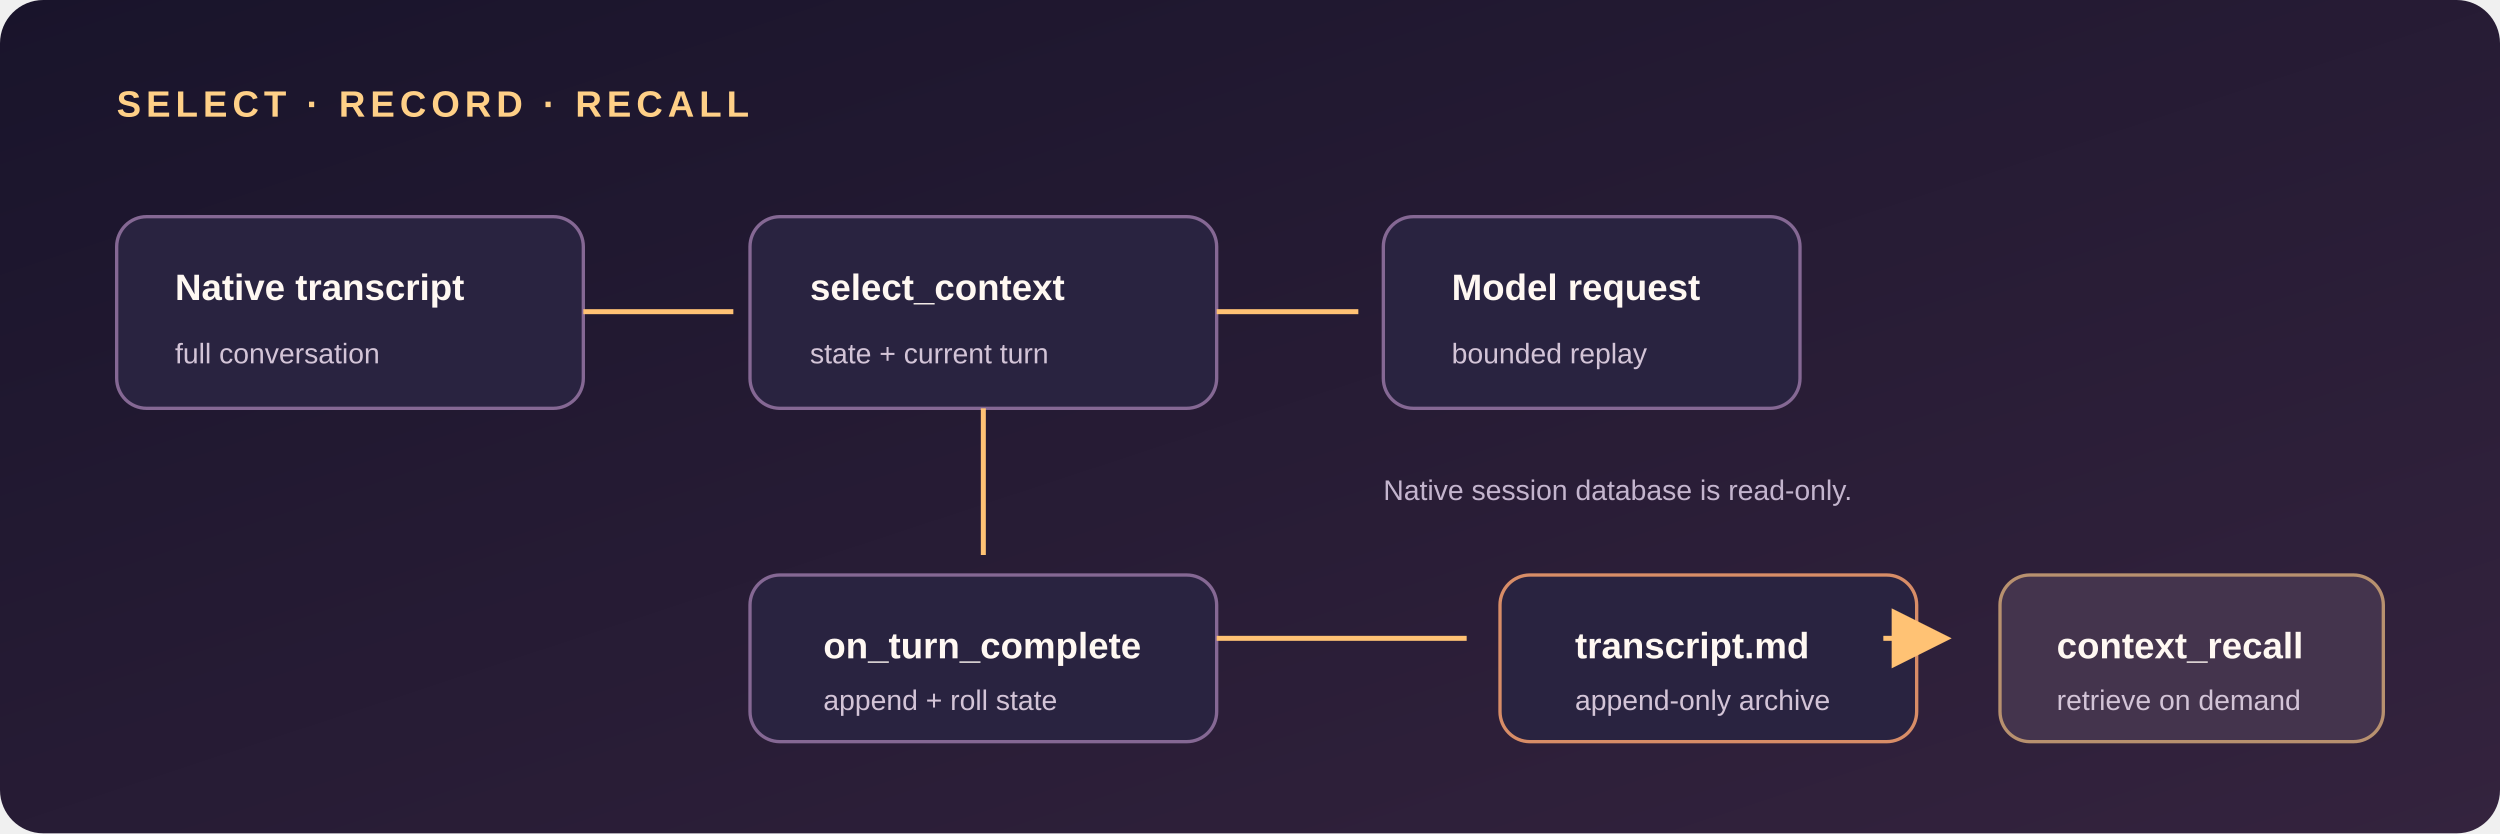
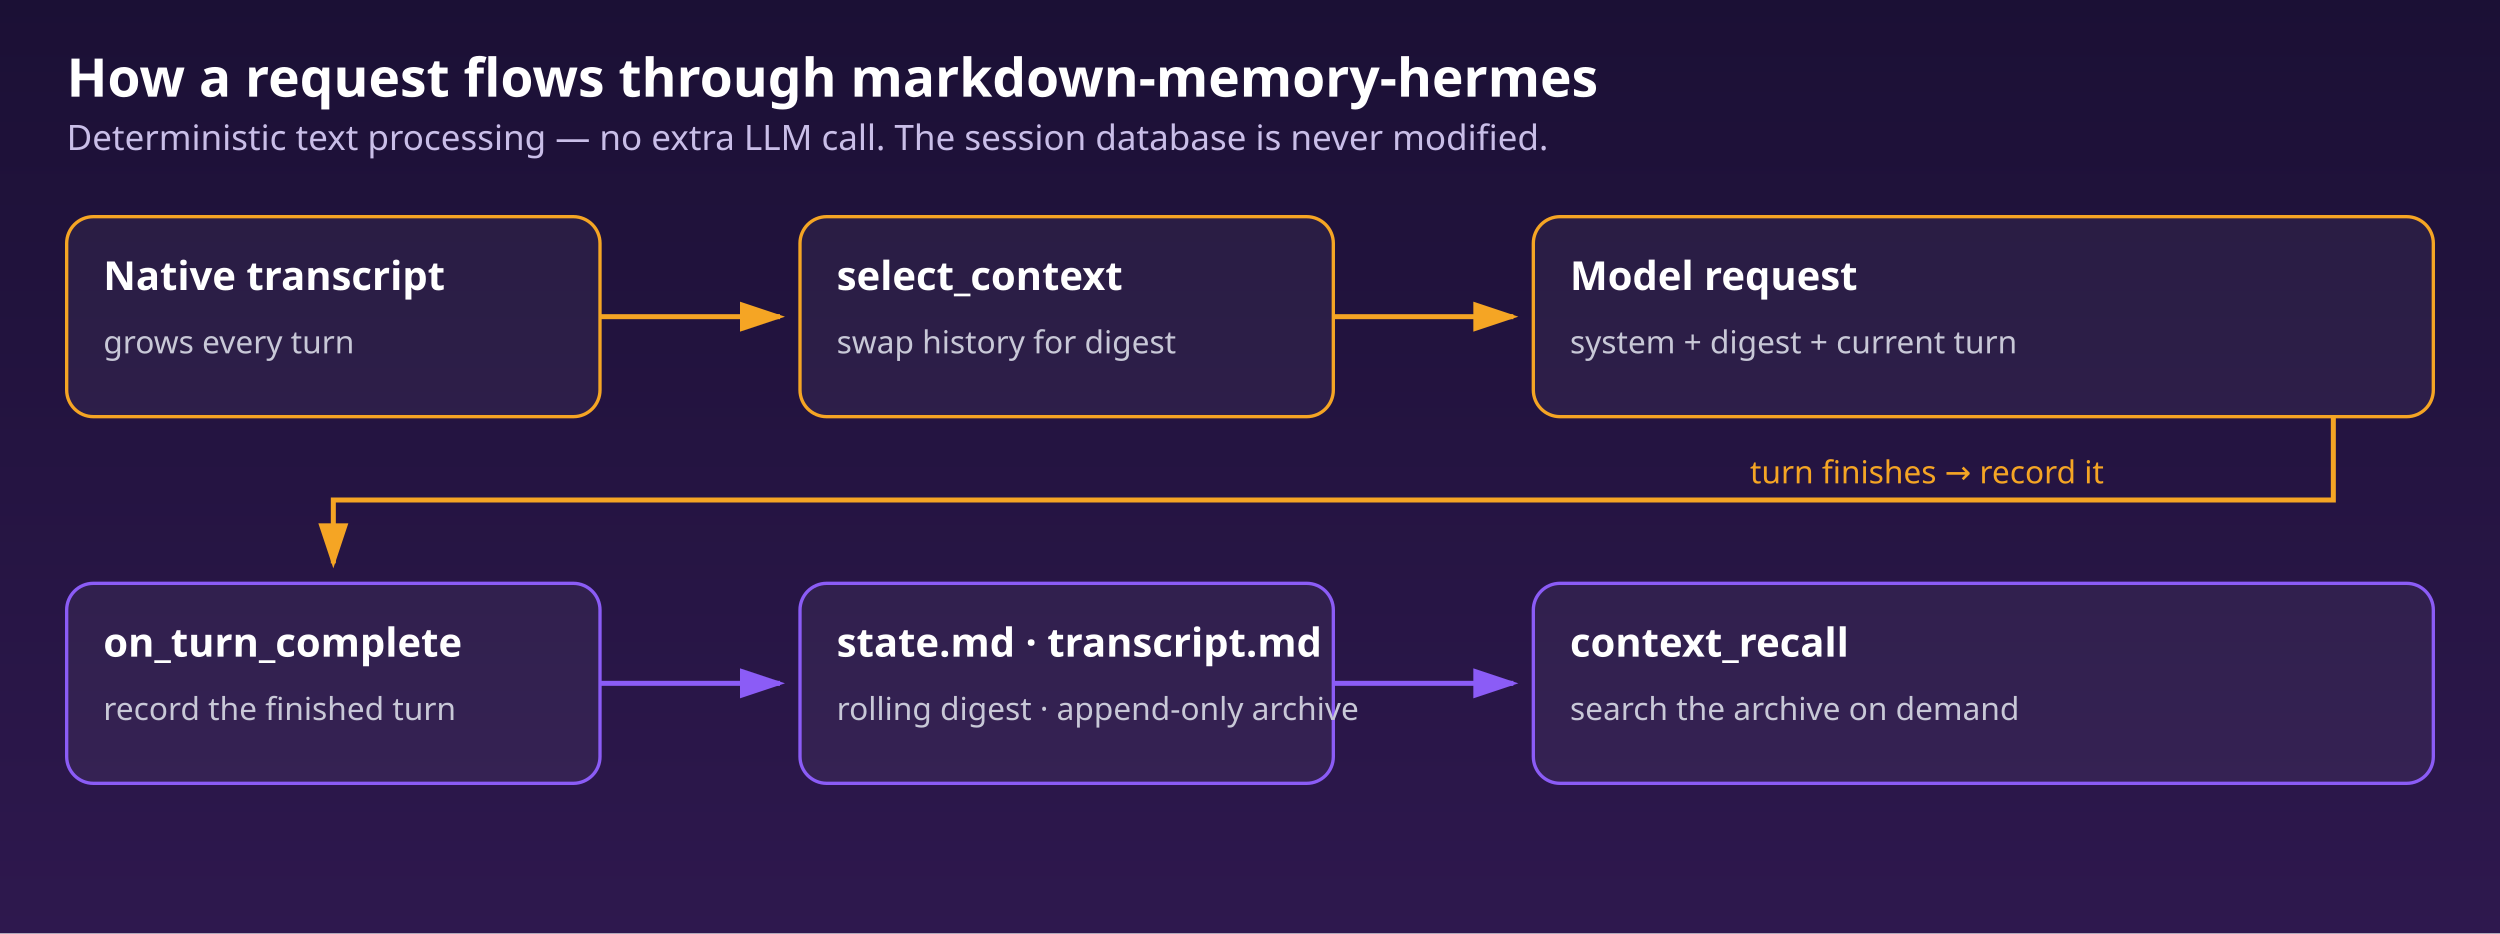
- <svg xmlns="http://www.w3.org/2000/svg" width="1500" height="500" viewBox="0 0 1500 500" role="img" aria-labelledby="t d">
+ <svg xmlns="http://www.w3.org/2000/svg" width="1500" height="560" role="img" aria-label="How a request flows through markdown-memory-hermes">
  <defs>
-     <linearGradient id="b" x1="0" y1="0" x2="1" y2="1">
-       <stop stop-color="#19142b" />
-       <stop offset="1" stop-color="#34233e" />
+     <linearGradient id="bg" x1="0" y1="0" x2="0" y2="1">
+       <stop offset="0" stop-color="#1b1035" />
+       <stop offset="1" stop-color="#2e184e" />
    </linearGradient>
-     <marker id="a" markerWidth="12" markerHeight="12" refX="10" refY="6" orient="auto">
-       <path d="M0 0 12 6 0 12z" fill="#ffc274" />
+     <marker id="ah" markerWidth="10" markerHeight="10" refX="8" refY="3" orient="auto">
+       <path d="M0,0 L9,3 L0,6 z" fill="#f5a524" />
+     </marker>
+     <marker id="ah2" markerWidth="10" markerHeight="10" refX="8" refY="3" orient="auto">
+       <path d="M0,0 L9,3 L0,6 z" fill="#8b5cf6" />
    </marker>
  </defs>
-   <rect width="1500" height="500" rx="26" fill="url(#b)" />
-   <text x="70" y="70" fill="#ffd087" font-family="Arial" font-size="22" font-weight="700" letter-spacing="3">SELECT · RECORD · RECALL</text>
-   <g font-family="Arial">
-     <g fill="#292340" stroke="#856894" stroke-width="2">
-       <rect x="70" y="130" width="280" height="115" rx="18" />
-       <rect x="450" y="130" width="280" height="115" rx="18" />
-       <rect x="830" y="130" width="250" height="115" rx="18" />
-     </g>
-     <rect x="450" y="345" width="280" height="100" rx="18" fill="#292340" stroke="#856894" stroke-width="2" />
-     <rect x="900" y="345" width="250" height="100" rx="18" fill="#292340" stroke="#d88d67" stroke-width="2" />
-     <rect x="1200" y="345" width="230" height="100" rx="18" fill="#44344d" stroke="#b8916f" stroke-width="2" />
-     <g fill="#fff8f2" font-size="22" font-weight="700">
-       <text x="105" y="180">Native transcript</text>
-       <text x="486" y="180">select_context</text>
-       <text x="871" y="180">Model request</text>
-       <text x="494" y="395">on_turn_complete</text>
-       <text x="945" y="395">transcript.md</text>
-       <text x="1234" y="395">context_recall</text>
-     </g>
-     <g fill="#d3c4d7" font-size="17">
-       <text x="105" y="218">full conversation</text>
-       <text x="486" y="218">state + current turn</text>
-       <text x="871" y="218">bounded replay</text>
-       <text x="494" y="426">append + roll state</text>
-       <text x="945" y="426">append-only archive</text>
-       <text x="1234" y="426">retrieve on demand</text>
-     </g>
-     <path d="M350 187h90m290 0h85M590 245v88m140 50h150m250 0h35" fill="none" stroke="#ffc274" stroke-width="3" marker-end="url(#a)" />
-     <text x="830" y="300" fill="#c4b5ce" font-size="17">Native session database is read-only.</text>
-   </g>
+   <rect width="1500" height="560" fill="url(#bg)" />
+   <text x="40" y="58" font-family="sans-serif" font-size="32" font-weight="bold" fill="#ffffff">How a request flows through markdown-memory-hermes</text>
+   <text x="40" y="90" font-family="sans-serif" font-size="21" fill="#c9bee8">Deterministic text processing — no extra LLM call. The session database is never modified.</text>
+   <rect x="40" y="130" width="320" height="120" rx="16" fill="#ffffff" fill-opacity="0.05" stroke="#f5a524" stroke-width="2" />
+   <text x="62" y="174" font-family="sans-serif" font-size="24" font-weight="bold" fill="#ffffff">Native transcript</text>
+   <text x="62" y="212" font-family="sans-serif" font-size="19" fill="#c8c8d7">grows every turn</text>
+   <rect x="480" y="130" width="320" height="120" rx="16" fill="#ffffff" fill-opacity="0.05" stroke="#f5a524" stroke-width="2" />
+   <text x="502" y="174" font-family="sans-serif" font-size="24" font-weight="bold" fill="#ffffff">select_context</text>
+   <text x="502" y="212" font-family="sans-serif" font-size="19" fill="#c8c8d7">swap history for digest</text>
+   <rect x="920" y="130" width="540" height="120" rx="16" fill="#ffffff" fill-opacity="0.05" stroke="#f5a524" stroke-width="2" />
+   <text x="942" y="174" font-family="sans-serif" font-size="24" font-weight="bold" fill="#ffffff">Model request</text>
+   <text x="942" y="212" font-family="sans-serif" font-size="19" fill="#c8c8d7">system + digest + current turn</text>
+   <rect x="40" y="350" width="320" height="120" rx="16" fill="#ffffff" fill-opacity="0.05" stroke="#8b5cf6" stroke-width="2" />
+   <text x="62" y="394" font-family="sans-serif" font-size="24" font-weight="bold" fill="#ffffff">on_turn_complete</text>
+   <text x="62" y="432" font-family="sans-serif" font-size="19" fill="#c8c8d7">record the finished turn</text>
+   <rect x="480" y="350" width="320" height="120" rx="16" fill="#ffffff" fill-opacity="0.05" stroke="#8b5cf6" stroke-width="2" />
+   <text x="502" y="394" font-family="sans-serif" font-size="24" font-weight="bold" fill="#ffffff">state.md · transcript.md</text>
+   <text x="502" y="432" font-family="sans-serif" font-size="19" fill="#c8c8d7">rolling digest · append-only archive</text>
+   <rect x="920" y="350" width="540" height="120" rx="16" fill="#ffffff" fill-opacity="0.05" stroke="#8b5cf6" stroke-width="2" />
+   <text x="942" y="394" font-family="sans-serif" font-size="24" font-weight="bold" fill="#ffffff">context_recall</text>
+   <text x="942" y="432" font-family="sans-serif" font-size="19" fill="#c8c8d7">search the archive on demand</text>
+   <line x1="360" y1="190" x2="468" y2="190" stroke="#f5a524" stroke-width="3" marker-end="url(#ah)" />
+   <line x1="800" y1="190" x2="908" y2="190" stroke="#f5a524" stroke-width="3" marker-end="url(#ah)" />
+   <path d="M1400,250 L1400,300 L200,300 L200,338" fill="none" stroke="#f5a524" stroke-width="3" marker-end="url(#ah)" />
+   <text x="1050" y="290" font-family="sans-serif" font-size="19" fill="#f5a524">turn finishes → record it</text>
+   <line x1="360" y1="410" x2="468" y2="410" stroke="#8b5cf6" stroke-width="3" marker-end="url(#ah2)" />
+   <line x1="800" y1="410" x2="908" y2="410" stroke="#8b5cf6" stroke-width="3" marker-end="url(#ah2)" />
</svg>
